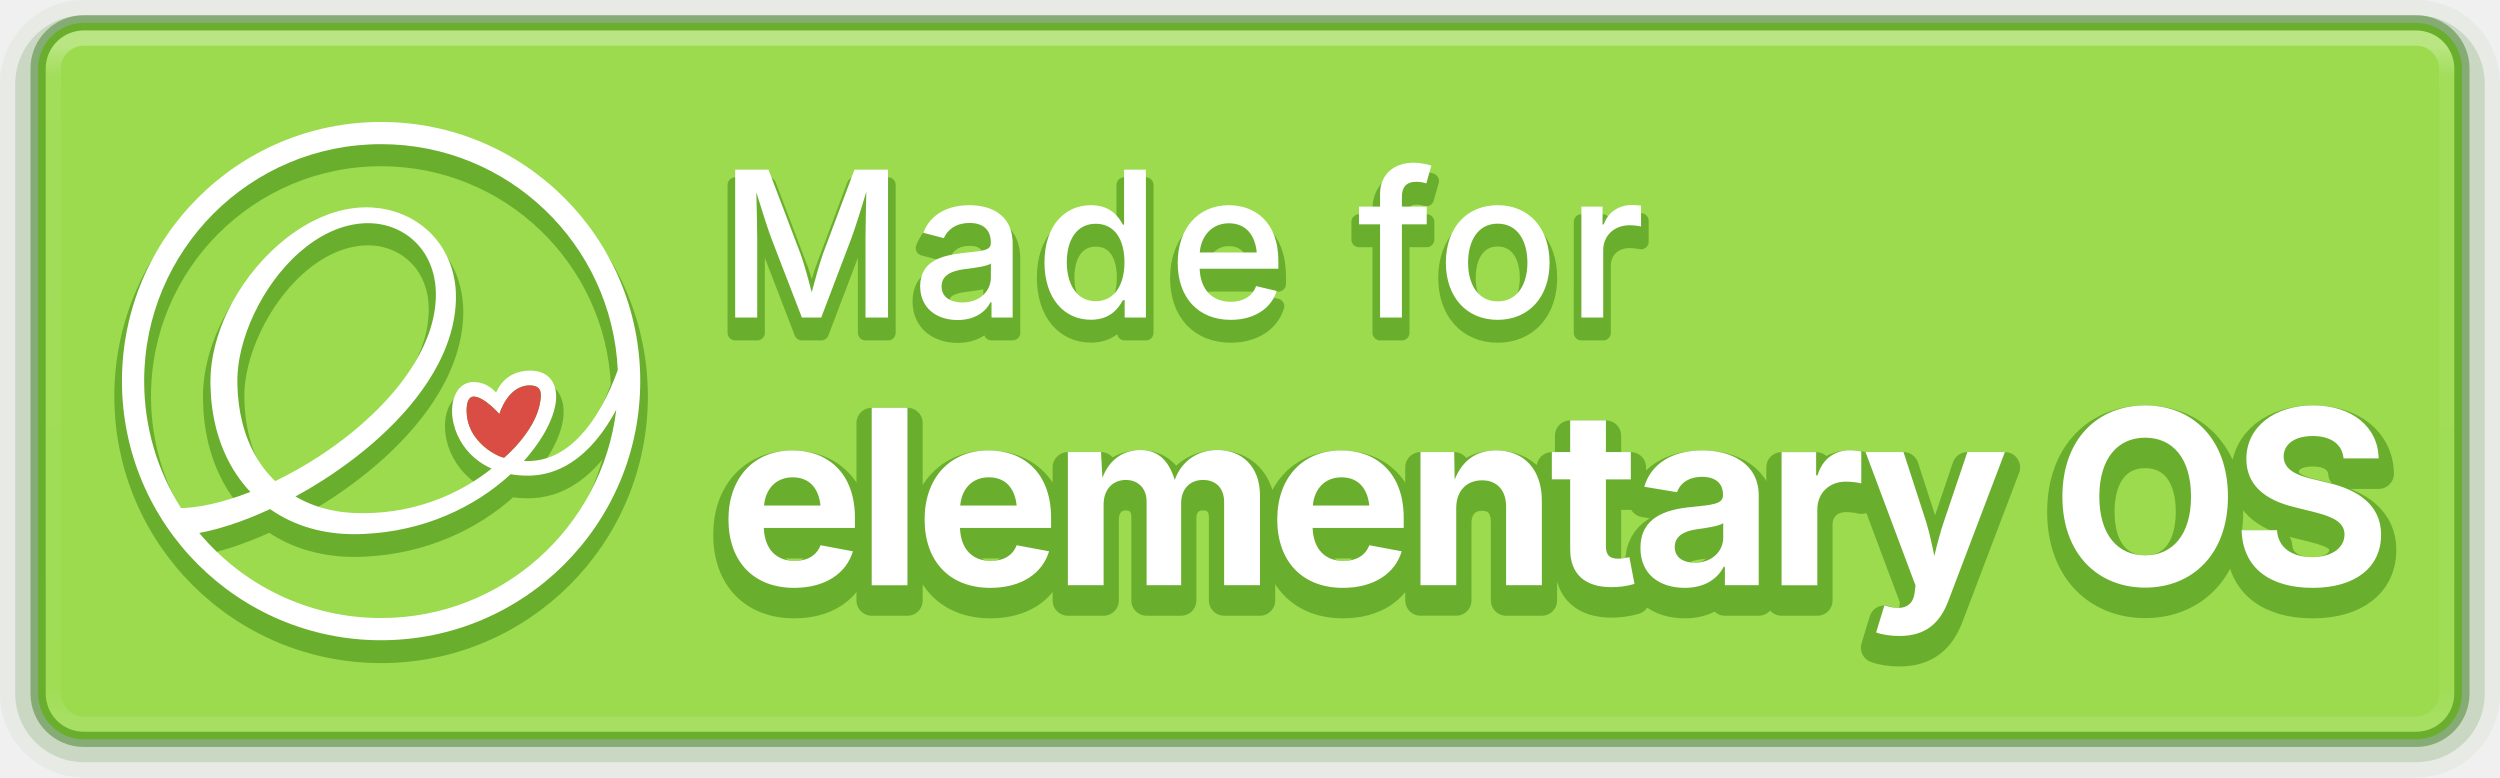
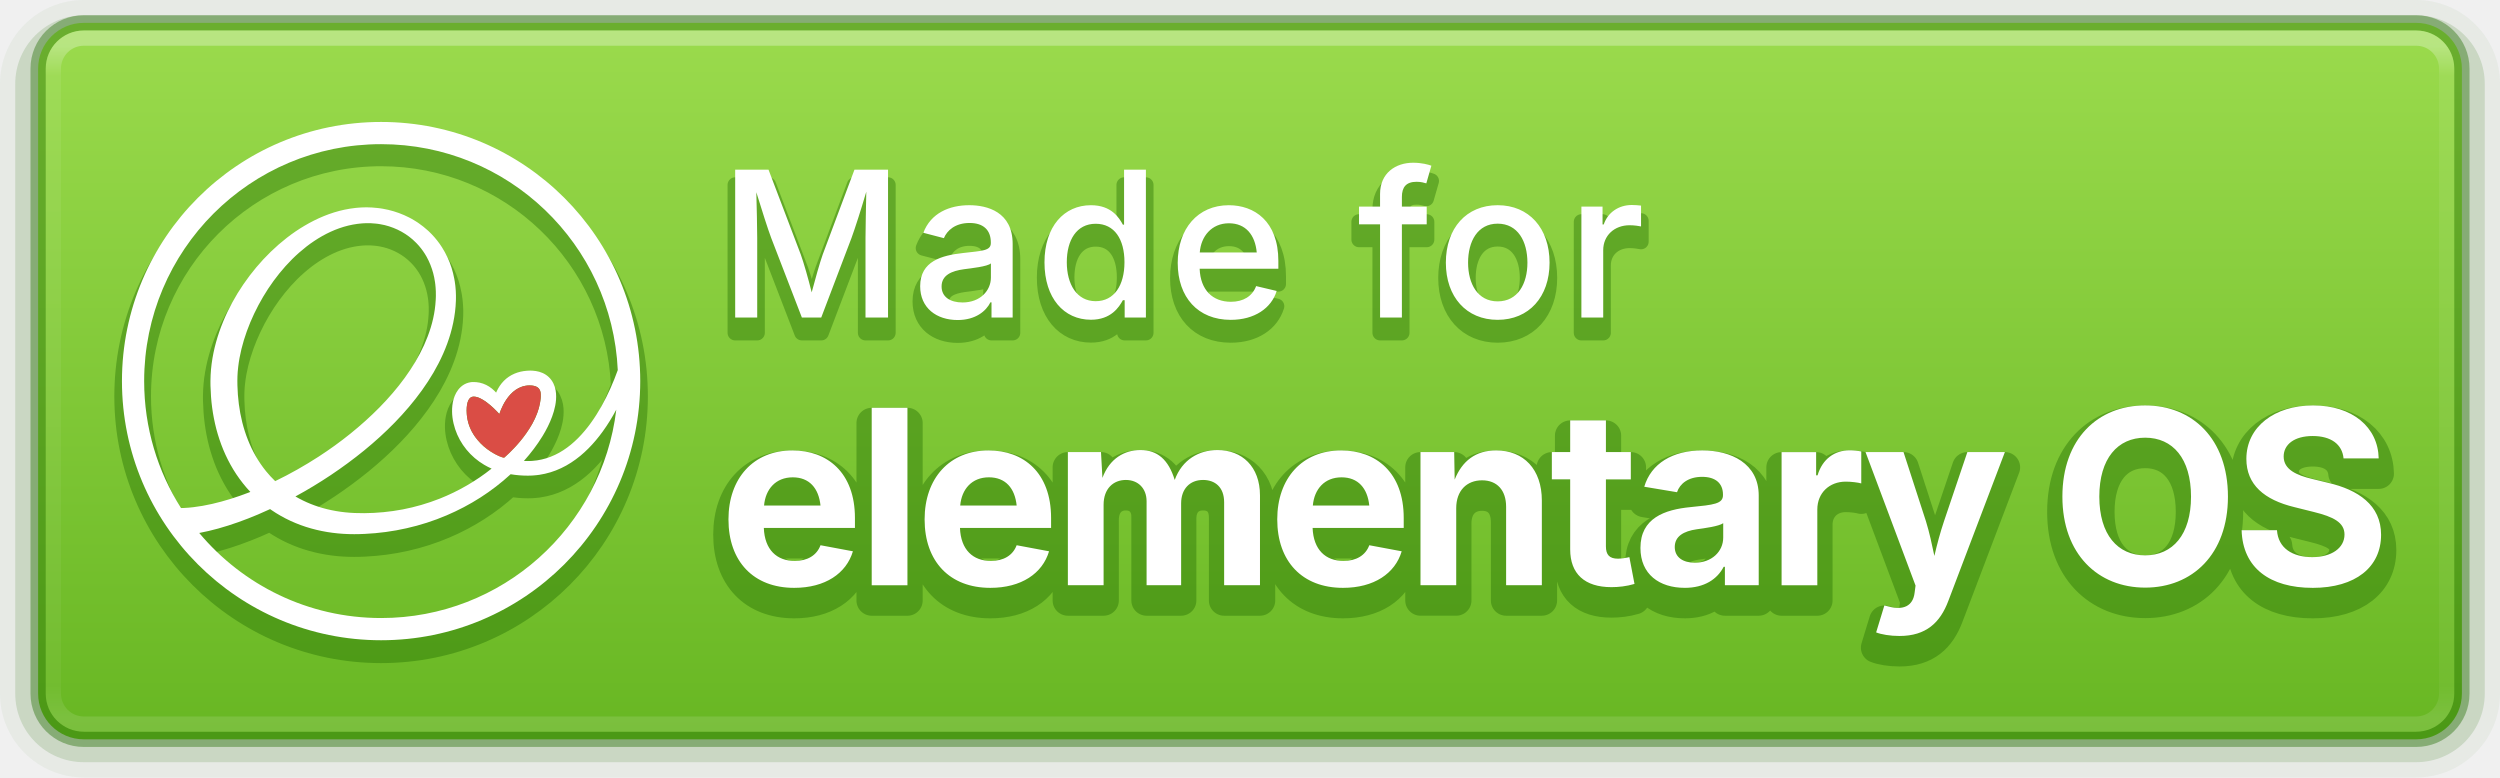
<svg xmlns="http://www.w3.org/2000/svg" xmlns:xlink="http://www.w3.org/1999/xlink" width="164" height="51" viewBox="0 0 164 51" id="svg2" version="1.1" xml:space="preserve">
  <defs id="defs4">
+     <linearGradient id="linearGradient1">
+       <stop style="stop-color:#9bdb4d;stop-opacity:1;" offset="0" id="stop1" />
+       <stop style="stop-color:#68b723;stop-opacity:1;" offset="1" id="stop2" />
+     </linearGradient>
    <linearGradient id="linearGradient4755">
      <stop id="stop4757" offset="0" style="stop-color:#a56de2;stop-opacity:1" />
      <stop id="stop4759" offset="1" style="stop-color:#7239b3;stop-opacity:1" />
    </linearGradient>
    <style id="current-color-scheme" type="text/css">
      .ColorScheme-Text {
        color:#4d4d4d;
      }
      .ColorScheme-Background {
        color:#eff0f1;
      }
      .ColorScheme-Highlight {
        color:#3daee9;
      }
      .ColorScheme-ViewText {
        color:#31363b;
      }
      .ColorScheme-ViewBackground {
        color:#fcfcfc;
      }
      .ColorScheme-ViewHover {
        color:#93cee9;
      }
      .ColorScheme-ViewFocus{
        color:#3daee9;
      }
      .ColorScheme-ButtonText {
        color:#31363b;
      }
      .ColorScheme-ButtonBackground {
        color:#eff0f1;
      }
      .ColorScheme-ButtonHover {
        color:#93cee9;
      }
      .ColorScheme-ButtonFocus{
        color:#3daee9;
      }
      </style>
    <linearGradient id="linearGradient4136-3" y2="27.419" xlink:href="#linearGradient5340" gradientUnits="userSpaceOnUse" x2="112.216" gradientTransform="matrix(2.413384,0,0,2.407125,80.17889,952.3609)" y1="9.14" x1="112.216" />
    <linearGradient id="linearGradient5340">
      <stop offset="0" stop-color="#fff" id="stop5342" />
      <stop offset="0.045" stop-opacity=".235" stop-color="#fff" id="stop5344" />
      <stop offset="0.955" stop-opacity=".157" stop-color="#fff" id="stop5346" />
      <stop offset="1" stop-opacity=".392" stop-color="#fff" id="stop5348" />
    </linearGradient>
    <linearGradient gradientTransform="matrix(0.99375,0,0,0.9791667,195.0196,18.79924)" gradientUnits="userSpaceOnUse" y2="1024.915" x2="99.016" y1="955.469" x1="99.016" id="linearGradient4761-6" xlink:href="#linearGradient4755" />
    <style id="current-color-scheme-9" type="text/css">
      .ColorScheme-Text {
        color:#4d4d4d;
      }
      .ColorScheme-Background {
        color:#eff0f1;
      }
      .ColorScheme-Highlight {
        color:#3daee9;
      }
      .ColorScheme-ViewText {
        color:#31363b;
      }
      .ColorScheme-ViewBackground {
        color:#fcfcfc;
      }
      .ColorScheme-ViewHover {
        color:#93cee9;
      }
      .ColorScheme-ViewFocus{
        color:#3daee9;
      }
      .ColorScheme-ButtonText {
        color:#31363b;
      }
      .ColorScheme-ButtonBackground {
        color:#eff0f1;
      }
      .ColorScheme-ButtonHover {
        color:#93cee9;
      }
      .ColorScheme-ButtonFocus{
        color:#3daee9;
      }
      </style>
+     <linearGradient xlink:href="#linearGradient1" id="linearGradient2" x1="205" y1="972.862" x2="205" y2="1019.362" gradientUnits="userSpaceOnUse" />
  </defs>
  <g id="layer1" transform="translate(-195,-971.3622)">
    <rect style="color:#fbc02d;font-style:normal;font-variant:normal;font-weight:normal;font-stretch:normal;font-size:medium;line-height:125%;font-family:Ubuntu;-inkscape-font-specification:Ubuntu;letter-spacing:0px;word-spacing:-4.84px;clip-rule:nonzero;display:inline;overflow:visible;visibility:visible;opacity:0.05;isolation:auto;mix-blend-mode:normal;color-interpolation:sRGB;color-interpolation-filters:linearRGB;solid-color:#000000;solid-opacity:1;fill:#206b00;fill-opacity:1;fill-rule:nonzero;stroke:none;stroke-width:1;stroke-linecap:butt;stroke-linejoin:miter;stroke-miterlimit:4;stroke-dasharray:none;stroke-dashoffset:0;stroke-opacity:1;marker:none;color-rendering:auto;image-rendering:auto;shape-rendering:auto;text-rendering:auto;enable-background:accumulate" id="rect3347-7-6-1-5-8-2-3-3-9" width="164" height="51" x="195" y="971.362" rx="5.5" ry="5.5" />
    <rect style="color:#fbc02d;font-style:normal;font-variant:normal;font-weight:normal;font-stretch:normal;font-size:medium;line-height:125%;font-family:Ubuntu;-inkscape-font-specification:Ubuntu;letter-spacing:0px;word-spacing:-4.84px;clip-rule:nonzero;display:inline;overflow:visible;visibility:visible;opacity:0.15;isolation:auto;mix-blend-mode:normal;color-interpolation:sRGB;color-interpolation-filters:linearRGB;solid-color:#000000;solid-opacity:1;fill:#206b00;fill-opacity:1;fill-rule:nonzero;stroke:none;stroke-width:1;stroke-linecap:butt;stroke-linejoin:miter;stroke-miterlimit:4;stroke-dasharray:none;stroke-dashoffset:0;stroke-opacity:1;marker:none;color-rendering:auto;image-rendering:auto;shape-rendering:auto;text-rendering:auto;enable-background:accumulate" id="rect3347-7-6-1-5-8-2-3-3" width="162" height="49" x="196" y="972.362" rx="4.5" ry="4.5" />
-     <rect style="color:#fbc02d;font-style:normal;font-variant:normal;font-weight:normal;font-stretch:normal;font-size:medium;line-height:125%;font-family:Ubuntu;-inkscape-font-specification:Ubuntu;letter-spacing:0px;word-spacing:-4.84px;clip-rule:nonzero;display:inline;overflow:visible;visibility:visible;opacity:1;isolation:auto;mix-blend-mode:normal;color-interpolation:sRGB;color-interpolation-filters:linearRGB;solid-color:#000000;solid-opacity:1;fill:#9bdb4d;fill-opacity:1;fill-rule:nonzero;stroke:none;stroke-width:1;stroke-linecap:butt;stroke-linejoin:miter;stroke-miterlimit:4;stroke-dasharray:none;stroke-dashoffset:0;stroke-opacity:1;marker:none;color-rendering:auto;image-rendering:auto;shape-rendering:auto;text-rendering:auto;enable-background:accumulate" id="rect3347-7-6-1-5-8-2-3" width="159" height="47" x="197.5" y="972.862" rx="3" ry="3" />
+     <rect style="color:#fbc02d;font-style:normal;font-variant:normal;font-weight:normal;font-stretch:normal;font-size:medium;line-height:125%;font-family:Ubuntu;-inkscape-font-specification:Ubuntu;letter-spacing:0px;word-spacing:-4.84px;clip-rule:nonzero;display:inline;overflow:visible;visibility:visible;opacity:1;isolation:auto;mix-blend-mode:normal;color-interpolation:sRGB;color-interpolation-filters:linearRGB;solid-color:#000000;solid-opacity:1;fill:url(#linearGradient2);fill-opacity:1;fill-rule:nonzero;stroke:none;stroke-width:1;stroke-linecap:butt;stroke-linejoin:miter;stroke-miterlimit:4;stroke-dasharray:none;stroke-dashoffset:0;stroke-opacity:1;marker:none;color-rendering:auto;image-rendering:auto;shape-rendering:auto;text-rendering:auto;enable-background:accumulate" id="rect3347-7-6-1-5-8-2-3" width="159" height="47" x="197.5" y="972.862" rx="3" ry="3" />
    <rect style="color:#000000;font-style:normal;font-variant:normal;font-weight:normal;font-stretch:normal;font-size:medium;line-height:125%;font-family:Ubuntu;-inkscape-font-specification:Ubuntu;letter-spacing:0px;word-spacing:-4.84px;clip-rule:nonzero;display:inline;overflow:visible;visibility:visible;opacity:0.4;isolation:auto;mix-blend-mode:normal;color-interpolation:sRGB;color-interpolation-filters:linearRGB;solid-color:#000000;solid-opacity:1;fill:none;fill-opacity:1;fill-rule:nonzero;stroke:#206b00;stroke-width:1;stroke-linecap:round;stroke-linejoin:round;stroke-miterlimit:4;stroke-dasharray:none;stroke-dashoffset:20;stroke-opacity:1;marker:none;color-rendering:auto;image-rendering:auto;shape-rendering:auto;text-rendering:auto;enable-background:accumulate" id="rect3347-7-6-1-5-8-2-7" width="159" height="47" x="197.5" y="972.862" rx="3" ry="3" />
    <rect style="color:#000000;font-style:normal;font-variant:normal;font-weight:normal;font-stretch:normal;font-size:medium;line-height:125%;font-family:Ubuntu;-inkscape-font-specification:Ubuntu;letter-spacing:0px;word-spacing:-4.84px;clip-rule:nonzero;display:inline;overflow:visible;visibility:visible;opacity:0.3;isolation:auto;mix-blend-mode:normal;color-interpolation:sRGB;color-interpolation-filters:linearRGB;solid-color:#000000;solid-opacity:1;fill:none;fill-opacity:1;fill-rule:nonzero;stroke:url(#linearGradient4136-3);stroke-width:1;stroke-linecap:round;stroke-linejoin:round;stroke-miterlimit:4;stroke-dasharray:none;stroke-dashoffset:0;stroke-opacity:1;marker:none;color-rendering:auto;image-rendering:auto;shape-rendering:auto;text-rendering:auto;enable-background:accumulate" id="rect3347-7-6-1-5-8-2-7-1" width="157" height="45" x="198.5" y="973.862" rx="2" ry="2" />
  </g>
  <g id="g14" style="opacity:0.4;fill:#206b00;stroke:#206b00">
    <path style="fill:#206b00;stroke:#206b00;stroke-width:0.946;stroke-dasharray:none;stroke-opacity:1" d="M 25,8.973 C 15.596,8.973 7.973,16.596 7.973,26 7.973,35.404 15.596,43.027 25,43.027 34.404,43.027 42.027,35.404 42.027,26 42.027,16.596 34.404,8.973 25,8.973 Z M 12.662,34.285 c -0.203,0.025 -0.405,0.041 -0.604,0.05 -0.068,0.003 -0.136,0.005 -0.203,0.006 C 10.321,31.931 9.432,29.069 9.432,26 9.432,17.402 16.402,10.432 25,10.432 c 8.355,0 15.172,6.582 15.55,14.844 -0.144,0.401 -0.303,0.798 -0.476,1.187 -0.362,0.808 -0.787,1.588 -1.298,2.293 -0.255,0.353 -0.533,0.685 -0.834,0.988 -0.151,0.151 -0.308,0.295 -0.47,0.429 -0.163,0.134 -0.333,0.258 -0.507,0.371 -0.175,0.114 -0.356,0.215 -0.542,0.303 -0.186,0.087 -0.377,0.165 -0.573,0.223 -0.195,0.059 -0.395,0.104 -0.596,0.135 -0.101,0.012 -0.205,0.027 -0.298,0.032 l -0.072,0.006 c -0.022,0.003 -0.055,0.002 -0.082,0.003 l -0.159,0.004 c -0.088,-5.7e-5 -0.175,-0.002 -0.262,-0.006 0.454,-0.506 0.869,-1.049 1.23,-1.638 0.244,-0.401 0.46,-0.824 0.628,-1.281 0.083,-0.228 0.154,-0.466 0.202,-0.716 0.048,-0.25 0.075,-0.514 0.053,-0.797 -0.011,-0.141 -0.036,-0.287 -0.083,-0.436 -0.046,-0.148 -0.116,-0.298 -0.215,-0.436 -0.097,-0.138 -0.225,-0.261 -0.365,-0.355 -0.141,-0.093 -0.292,-0.16 -0.441,-0.201 -0.149,-0.042 -0.294,-0.063 -0.435,-0.071 -0.035,-0.003 -0.07,-0.003 -0.104,-0.004 l -0.026,-3.97e-4 h -0.032 l -0.041,8.51e-4 -0.041,8.52e-4 -0.051,0.002 c -0.035,0.002 -0.072,0.003 -0.104,0.007 -0.263,0.021 -0.534,0.079 -0.795,0.19 -0.26,0.11 -0.505,0.275 -0.703,0.479 -0.2,0.203 -0.352,0.44 -0.464,0.682 -0.013,0.028 -0.025,0.057 -0.038,0.085 -0.035,-0.039 -0.071,-0.078 -0.109,-0.116 -0.203,-0.201 -0.46,-0.377 -0.753,-0.478 -0.145,-0.051 -0.298,-0.083 -0.449,-0.097 -0.076,-0.006 -0.15,-0.01 -0.226,-0.007 l -0.037,0.002 -0.041,0.003 c -0.023,0.003 -0.046,0.005 -0.069,0.009 -0.046,0.007 -0.093,0.017 -0.138,0.03 -0.184,0.05 -0.355,0.148 -0.489,0.268 -0.135,0.12 -0.235,0.257 -0.312,0.395 -0.152,0.278 -0.22,0.559 -0.252,0.831 -0.06,0.545 0.022,1.068 0.183,1.558 0.164,0.49 0.417,0.946 0.742,1.345 0.325,0.399 0.723,0.737 1.163,0.996 0.158,0.094 0.322,0.177 0.488,0.251 -1.03,0.821 -2.185,1.489 -3.408,1.974 -0.789,0.31 -1.606,0.55 -2.437,0.709 -0.832,0.157 -1.678,0.239 -2.523,0.246 -0.428,0.002 -0.838,-0.012 -1.249,-0.056 -0.205,-0.021 -0.409,-0.049 -0.61,-0.085 -0.202,-0.034 -0.402,-0.077 -0.599,-0.125 -0.73,-0.18 -1.427,-0.459 -2.062,-0.832 0.797,-0.431 1.571,-0.902 2.325,-1.404 1.508,-1.011 2.935,-2.151 4.212,-3.464 0.638,-0.656 1.237,-1.356 1.777,-2.107 0.27,-0.375 0.524,-0.764 0.76,-1.166 0.235,-0.403 0.449,-0.82 0.639,-1.25 0.38,-0.86 0.656,-1.781 0.773,-2.735 0.029,-0.238 0.049,-0.478 0.057,-0.719 0.001,-0.06 0.004,-0.12 0.004,-0.181 l -2.27e-4,-0.195 -0.006,-0.166 -0.003,-0.083 -0.002,-0.042 -0.004,-0.048 -0.016,-0.192 -0.009,-0.095 -0.012,-0.091 -0.025,-0.183 c -0.008,-0.061 -0.022,-0.121 -0.032,-0.182 -0.042,-0.242 -0.107,-0.481 -0.178,-0.718 -0.149,-0.471 -0.362,-0.923 -0.626,-1.342 l -0.103,-0.154 -0.052,-0.077 -0.056,-0.074 -0.111,-0.148 -0.118,-0.143 -0.059,-0.071 -0.063,-0.068 -0.125,-0.136 -0.132,-0.13 -0.066,-0.065 -0.069,-0.062 C 27.869,15.918 27.671,15.771 27.471,15.628 27.369,15.561 27.269,15.49 27.162,15.43 c -0.053,-0.031 -0.105,-0.063 -0.159,-0.093 l -0.162,-0.086 c -0.435,-0.224 -0.896,-0.39 -1.368,-0.503 -0.119,-0.024 -0.237,-0.054 -0.357,-0.072 l -0.179,-0.03 -0.18,-0.022 c -0.12,-0.017 -0.241,-0.021 -0.361,-0.032 -0.06,-0.003 -0.121,-0.004 -0.181,-0.006 l -0.091,-0.003 -0.023,-6.24e-4 -0.032,-5.7e-5 -0.041,3.4e-4 -0.166,0.001 -0.186,0.008 c -0.064,0.002 -0.124,0.007 -0.183,0.012 -0.06,0.006 -0.12,0.009 -0.179,0.017 -0.239,0.025 -0.475,0.067 -0.709,0.113 -0.937,0.198 -1.82,0.575 -2.629,1.052 -0.812,0.476 -1.548,1.063 -2.221,1.71 -0.67,0.65 -1.272,1.368 -1.8,2.139 -0.528,0.771 -0.982,1.597 -1.34,2.472 -0.36,0.873 -0.624,1.797 -0.751,2.76 -0.032,0.24 -0.053,0.484 -0.065,0.728 -0.007,0.122 -0.009,0.245 -0.011,0.369 l -5.11e-4,0.054 1.7e-4,0.041 3.98e-4,0.083 7.38e-4,0.083 3.97e-4,0.042 0.001,0.046 c 0.006,0.247 0.017,0.479 0.035,0.716 0.018,0.236 0.041,0.473 0.073,0.709 0.062,0.472 0.155,0.942 0.274,1.407 0.123,0.464 0.275,0.923 0.46,1.37 0.186,0.447 0.406,0.881 0.658,1.298 0.254,0.416 0.542,0.812 0.861,1.183 0.084,0.097 0.169,0.191 0.257,0.285 -0.031,0.012 -0.062,0.025 -0.093,0.037 -0.798,0.308 -1.611,0.567 -2.429,0.753 -0.409,0.092 -0.818,0.166 -1.224,0.214 z m 20.423,-3.253 c -0.102,0 -0.48,-0.136 -0.911,-0.422 -0.307,-0.194 -0.582,-0.434 -0.812,-0.713 -0.416,-0.487 -0.743,-1.137 -0.743,-1.968 0,-0.549 0.146,-0.912 0.464,-0.912 0.07,0 0.142,0.012 0.217,0.034 0.026,0.006 0.052,0.014 0.078,0.023 0.039,0.013 0.077,0.03 0.115,0.049 0.616,0.284 1.279,1.043 1.279,1.043 0,0 0.537,-1.882 1.991,-1.882 0.201,0 0.349,0.034 0.458,0.092 0.008,0.004 0.015,0.008 0.022,0.012 0.006,0.004 0.012,0.008 0.018,0.011 0.009,0.005 0.017,0.011 0.025,0.017 0.155,0.113 0.205,0.287 0.205,0.473 0.011,0.159 -0.007,0.339 -0.045,0.523 -7.38e-4,0.004 -0.002,0.007 -0.003,0.011 -0.337,1.936 -2.359,3.61 -2.359,3.61 z M 18.038,32.569 C 17.825,32.365 17.625,32.147 17.438,31.918 17.314,31.763 17.196,31.604 17.084,31.441 c -0.112,-0.164 -0.216,-0.333 -0.316,-0.505 -0.199,-0.344 -0.372,-0.706 -0.52,-1.078 -0.296,-0.745 -0.491,-1.538 -0.595,-2.349 -0.027,-0.202 -0.047,-0.406 -0.063,-0.611 -0.016,-0.204 -0.025,-0.414 -0.03,-0.609 l -0.004,-0.315 c 7.94e-4,-0.098 0.001,-0.196 0.006,-0.295 0.007,-0.197 0.023,-0.395 0.047,-0.594 0.089,-0.795 0.293,-1.592 0.572,-2.368 0.141,-0.388 0.299,-0.772 0.479,-1.147 0.176,-0.377 0.375,-0.744 0.587,-1.105 0.425,-0.72 0.922,-1.401 1.48,-2.025 0.281,-0.311 0.576,-0.608 0.891,-0.883 0.313,-0.276 0.641,-0.534 0.987,-0.763 0.69,-0.46 1.445,-0.819 2.236,-1.012 0.198,-0.047 0.397,-0.086 0.598,-0.112 0.05,-0.008 0.1,-0.011 0.151,-0.017 0.051,-0.006 0.101,-0.011 0.148,-0.014 l 0.145,-0.01 0.166,-0.005 0.041,-0.001 c 0.007,-1.13e-4 0.008,-1.7e-4 0.008,-2.27e-4 2.84e-4,0 6.81e-4,5.7e-5 0.002,1.14e-4 l 0.019,3.4e-4 0.075,0.001 c 0.05,0.001 0.101,9.08e-4 0.151,0.003 0.1,0.008 0.201,0.009 0.3,0.023 l 0.149,0.017 0.148,0.024 c 0.099,0.014 0.196,0.039 0.294,0.059 0.775,0.189 1.497,0.584 2.048,1.145 l 0.052,0.052 0.05,0.054 0.099,0.108 0.093,0.113 0.047,0.057 0.044,0.059 0.087,0.118 0.081,0.122 0.041,0.061 0.037,0.063 0.075,0.126 c 0.189,0.341 0.334,0.706 0.435,1.083 0.047,0.19 0.091,0.381 0.116,0.576 0.006,0.049 0.015,0.097 0.02,0.146 l 0.014,0.147 0.007,0.073 0.004,0.07 0.008,0.139 0.002,0.035 5.67e-4,0.041 6.25e-4,0.083 0.002,0.166 -0.004,0.137 -0.007,0.151 c -0.012,0.201 -0.03,0.403 -0.058,0.603 -0.11,0.803 -0.361,1.591 -0.702,2.346 -0.344,0.755 -0.78,1.476 -1.276,2.159 -0.497,0.684 -1.055,1.329 -1.654,1.939 -0.6,0.609 -1.24,1.183 -1.909,1.723 -0.669,0.54 -1.37,1.044 -2.092,1.514 -0.918,0.594 -1.873,1.136 -2.856,1.611 z M 25,41.568 c -4.8,0 -9.093,-2.173 -11.949,-5.589 0.423,-0.08 0.837,-0.178 1.243,-0.29 0.898,-0.25 1.763,-0.564 2.606,-0.92 0.272,-0.115 0.541,-0.235 0.808,-0.358 0.025,0.018 0.05,0.035 0.075,0.053 0.201,0.138 0.408,0.268 0.62,0.388 0.847,0.483 1.769,0.812 2.706,1.001 0.234,0.047 0.47,0.087 0.706,0.117 0.236,0.031 0.472,0.054 0.708,0.068 0.236,0.016 0.472,0.021 0.707,0.022 l 0.176,-0.002 0.092,-0.001 0.083,-0.002 c 0.108,-0.003 0.228,-0.008 0.345,-0.013 0.924,-0.044 1.843,-0.165 2.744,-0.37 0.901,-0.203 1.784,-0.485 2.632,-0.847 1.543,-0.656 2.977,-1.566 4.21,-2.703 0.376,0.065 0.754,0.094 1.128,0.094 l 0.183,-0.004 c 0.03,-0.001 0.054,-2.84e-4 0.089,-0.003 l 0.099,-0.007 c 0.134,-0.007 0.257,-0.025 0.382,-0.04 0.25,-0.038 0.497,-0.094 0.738,-0.167 0.242,-0.072 0.476,-0.167 0.703,-0.273 0.227,-0.107 0.445,-0.229 0.653,-0.364 0.208,-0.135 0.408,-0.281 0.597,-0.437 0.189,-0.157 0.369,-0.322 0.541,-0.494 0.342,-0.345 0.652,-0.715 0.931,-1.103 0.335,-0.463 0.631,-0.947 0.897,-1.444 C 39.527,35.59 32.962,41.568 25,41.568 Z" id="path9" />
    <path style="font-weight:bold;font-size:16px;font-family:Inter;-inkscape-font-specification:'Inter Bold';letter-spacing:-0.5px;stroke-width:2;stroke-linejoin:round" d="m 52.099,39.563 c 2.031,0 3.422,-0.945 3.852,-2.398 l -2.125,-0.398 c -0.25,0.672 -0.867,1.031 -1.688,1.031 -1.18,0 -1.977,-0.734 -2.031,-2.164 h 5.977 v -0.656 c 0,-2.984 -1.82,-4.43 -4.102,-4.43 -2.555,0 -4.195,1.828 -4.195,4.523 0,2.758 1.641,4.492 4.312,4.492 z m -1.977,-5.398 c 0.094,-1.078 0.766,-1.852 1.883,-1.852 1.086,0 1.703,0.711 1.82,1.852 z m 9.406,-6.414 h -2.344 v 11.641 h 2.344 z m 5.438,11.812 c 2.031,0 3.422,-0.945 3.852,-2.398 l -2.125,-0.398 c -0.25,0.672 -0.867,1.031 -1.688,1.031 -1.18,0 -1.977,-0.734 -2.031,-2.164 h 5.977 v -0.656 c 0,-2.984 -1.82,-4.43 -4.102,-4.43 -2.555,0 -4.195,1.828 -4.195,4.523 0,2.758 1.641,4.492 4.312,4.492 z M 62.99,34.164 c 0.094,-1.078 0.766,-1.852 1.883,-1.852 1.086,0 1.703,0.711 1.82,1.852 z m 7.062,5.227 h 2.344 v -5.281 c 0,-1.047 0.633,-1.625 1.461,-1.625 0.797,0 1.359,0.547 1.359,1.398 v 5.508 h 2.266 v -5.375 c 0,-0.914 0.547,-1.531 1.438,-1.531 0.789,0 1.383,0.477 1.383,1.461 v 5.445 h 2.352 v -5.891 c 0,-1.898 -1.188,-2.977 -2.789,-2.977 -1.203,0 -2.312,0.617 -2.805,1.961 -0.406,-1.328 -1.133,-1.961 -2.25,-1.961 -1.047,0 -2.023,0.555 -2.492,1.828 l -0.094,-1.695 H 70.052 Z m 18.047,0.172 c 2.031,0 3.422,-0.945 3.852,-2.398 l -2.125,-0.398 c -0.25,0.672 -0.867,1.031 -1.688,1.031 -1.18,0 -1.977,-0.734 -2.031,-2.164 h 5.977 v -0.656 c 0,-2.984 -1.82,-4.43 -4.102,-4.43 -2.555,0 -4.195,1.828 -4.195,4.523 0,2.758 1.641,4.492 4.312,4.492 z m -1.977,-5.398 c 0.094,-1.078 0.766,-1.852 1.883,-1.852 1.086,0 1.703,0.711 1.82,1.852 z m 9.406,0.172 c 0,-1.156 0.695,-1.828 1.695,-1.828 0.984,0 1.578,0.648 1.578,1.734 v 5.148 h 2.344 v -5.555 c 0,-2.047 -1.188,-3.289 -3,-3.289 -1.344,0 -2.227,0.695 -2.719,1.914 l -0.031,-1.805 h -2.211 v 8.734 h 2.344 z m 11.453,-3.68 h -1.633 v -2.078 h -2.344 v 2.078 h -1.203 v 1.789 h 1.203 v 4.594 c 0,1.602 0.953,2.477 2.703,2.477 0.469,0 0.992,-0.055 1.516,-0.211 l -0.336,-1.758 c -0.172,0.047 -0.562,0.102 -0.742,0.102 -0.57,0 -0.797,-0.258 -0.797,-0.812 v -4.391 h 1.633 z m 3.539,8.906 c 1.289,0 2.133,-0.57 2.555,-1.383 h 0.078 v 1.211 h 2.219 v -5.883 c 0,-2.117 -1.828,-2.961 -3.703,-2.961 -1.953,0 -3.359,0.867 -3.805,2.383 l 2.148,0.359 c 0.188,-0.562 0.742,-1.008 1.648,-1.008 0.875,0 1.367,0.422 1.367,1.164 v 0.039 c 0,0.57 -0.617,0.633 -2.117,0.781 -1.719,0.164 -3.297,0.727 -3.297,2.68 0,1.727 1.242,2.617 2.906,2.617 z m 0.664,-1.648 c -0.773,0 -1.32,-0.352 -1.32,-1.031 0,-0.703 0.578,-1.039 1.445,-1.164 0.516,-0.07 1.445,-0.195 1.734,-0.398 v 0.945 c 0,0.922 -0.766,1.648 -1.859,1.648 z m 5.688,1.477 h 2.344 v -4.969 c 0,-1.086 0.789,-1.828 1.867,-1.828 0.344,0 0.805,0.055 1.016,0.117 v -2.094 c -0.211,-0.047 -0.516,-0.078 -0.758,-0.078 -0.984,0 -1.789,0.562 -2.109,1.641 h -0.094 v -1.523 h -2.266 z m 6.203,3.094 c 0.336,0.133 0.914,0.234 1.531,0.234 1.75,0 2.672,-0.883 3.203,-2.297 l 3.711,-9.766 h -2.461 l -1.531,4.531 c -0.25,0.75 -0.453,1.5 -0.633,2.281 -0.164,-0.773 -0.32,-1.523 -0.555,-2.281 l -1.469,-4.531 h -2.492 l 3.281,8.758 -0.062,0.469 c -0.102,0.875 -0.75,1.164 -1.695,0.906 l -0.289,-0.07 z m 17.648,-2.938 c 3.086,0 5.43,-2.18 5.43,-5.969 0,-3.805 -2.344,-5.984 -5.43,-5.984 -3.086,0 -5.43,2.18 -5.43,5.984 0,3.781 2.344,5.969 5.43,5.969 z m 0,-2.117 c -1.805,0 -3.008,-1.359 -3.008,-3.852 0,-2.5 1.203,-3.867 3.008,-3.867 1.805,0 3.008,1.359 3.008,3.867 0,2.492 -1.203,3.852 -3.008,3.852 z m 10.984,2.133 c 2.828,0 4.492,-1.367 4.492,-3.484 0,-1.953 -1.516,-2.953 -3.477,-3.406 l -1.055,-0.258 c -0.984,-0.234 -1.859,-0.602 -1.859,-1.469 0,-0.781 0.688,-1.344 1.906,-1.344 1.195,0 1.938,0.539 2.023,1.469 h 2.305 c -0.039,-2.047 -1.727,-3.477 -4.305,-3.477 -2.531,0 -4.375,1.406 -4.375,3.508 0,1.695 1.18,2.688 3.148,3.164 l 1.281,0.32 c 1.266,0.312 2.008,0.68 2.008,1.477 0,0.883 -0.844,1.484 -2.117,1.484 -1.289,0 -2.234,-0.586 -2.312,-1.766 h -2.32 c 0.07,2.477 1.859,3.781 4.656,3.781 z" id="text14" aria-label="elementary OS" />
    <path d="m 48.228,21.831 h 1.445 v -5.221 c 0,-0.742 -0.033,-1.986 -0.059,-3.001 0.371,1.198 0.755,2.415 0.977,3.001 l 2.012,5.221 h 1.27 l 1.986,-5.221 c 0.221,-0.605 0.625,-1.855 0.97,-3.034 -0.02,1.081 -0.052,2.318 -0.052,3.034 v 5.221 h 1.478 V 12.13 H 56.053 L 53.97,17.697 c -0.189,0.534 -0.495,1.615 -0.723,2.48 -0.221,-0.885 -0.527,-1.96 -0.716,-2.48 l -2.116,-5.566 h -2.187 z m 14.595,0.163 c 1.178,0 1.868,-0.592 2.148,-1.159 h 0.072 v 0.996 h 1.387 v -4.831 c 0,-2.103 -1.673,-2.539 -2.845,-2.539 -1.296,0 -2.52,0.508 -3.014,1.81 l 1.348,0.352 c 0.202,-0.495 0.736,-0.996 1.686,-0.996 0.911,0 1.393,0.469 1.393,1.276 v 0.039 c 0,0.514 -0.553,0.508 -1.836,0.658 -1.374,0.156 -2.799,0.521 -2.799,2.174 0,1.432 1.074,2.22 2.461,2.22 z m 0.319,-1.152 c -0.801,0 -1.374,-0.358 -1.374,-1.048 0,-0.749 0.664,-1.022 1.471,-1.133 0.443,-0.059 1.549,-0.176 1.764,-0.384 v 0.931 c 0,0.853 -0.697,1.634 -1.862,1.634 z m 8.423,1.133 c 1.315,0 1.842,-0.82 2.096,-1.283 h 0.117 v 1.139 h 1.393 v -9.7 h -1.432 v 3.607 h -0.078 c -0.247,-0.449 -0.742,-1.276 -2.096,-1.276 -1.751,0 -3.047,1.38 -3.047,3.75 0,2.35 1.276,3.763 3.047,3.763 z m 0.312,-1.217 c -1.243,0 -1.895,-1.113 -1.895,-2.559 0,-1.432 0.632,-2.52 1.895,-2.52 1.23,0 1.888,1.009 1.888,2.52 0,1.517 -0.671,2.559 -1.888,2.559 z m 8.859,1.224 c 1.556,0 2.669,-0.762 3.014,-1.895 l -1.348,-0.319 c -0.254,0.677 -0.853,1.029 -1.654,1.029 -1.191,0 -1.999,-0.762 -2.051,-2.168 h 5.163 v -0.508 c 0,-2.624 -1.589,-3.659 -3.249,-3.659 -2.038,0 -3.353,1.543 -3.353,3.783 0,2.259 1.328,3.737 3.477,3.737 z m -2.031,-4.421 c 0.078,-1.048 0.768,-1.914 1.914,-1.914 1.1,0 1.719,0.768 1.823,1.914 z m 14.887,-3.008 h -1.628 v -0.638 c 0,-0.638 0.28,-0.99 0.964,-0.99 0.299,0 0.501,0.065 0.638,0.104 l 0.332,-1.159 c -0.195,-0.072 -0.625,-0.195 -1.198,-0.195 -1.152,0 -2.168,0.684 -2.168,2.044 v 0.833 H 89.152 v 1.165 h 1.38 v 6.113 h 1.432 v -6.113 h 1.628 z m 4.654,7.428 c 2.051,0 3.405,-1.504 3.405,-3.75 0,-2.266 -1.354,-3.77 -3.405,-3.77 -2.051,0 -3.398,1.504 -3.398,3.77 0,2.246 1.348,3.75 3.398,3.75 z m 0,-1.211 c -1.315,0 -1.94,-1.159 -1.94,-2.539 0,-1.4 0.625,-2.559 1.94,-2.559 1.328,0 1.953,1.165 1.953,2.559 0,1.38 -0.625,2.539 -1.953,2.539 z m 5.493,1.061 h 1.432 v -4.421 c 0,-0.957 0.729,-1.634 1.732,-1.634 0.299,0 0.645,0.052 0.749,0.078 v -1.367 c -0.15,-0.02 -0.423,-0.039 -0.605,-0.039 -0.853,0 -1.576,0.482 -1.842,1.276 h -0.078 v -1.172 h -1.387 z" id="text13" style="font-weight:500;font-size:13.333px;font-family:Inter;-inkscape-font-specification:'Inter Medium';letter-spacing:0.5px;stroke-linejoin:round" aria-label="Made for" />
    <text xml:space="preserve" style="font-style:normal;font-variant:normal;font-weight:normal;font-stretch:normal;font-size:13.333px;font-family:Inter;-inkscape-font-specification:Inter;text-align:start;letter-spacing:0.5px;writing-mode:lr-tb;direction:ltr;text-anchor:start;opacity:0.4;fill:#206b00;stroke:#206b00;stroke-width:1;stroke-linecap:butt;stroke-linejoin:round;stroke-dasharray:none" x="81.306" y="-10.698" id="text15">
      <tspan id="tspan15" x="81.306" y="-10.698" />
    </text>
  </g>
  <path style="fill:#ffffff;stroke-width:0.057;fill-opacity:1" d="M 25,8 C 15.611,8 8,15.611 8,25 8,34.389 15.611,42 25,42 34.389,42 42,34.389 42,25 42,15.611 34.389,8 25,8 Z M 12.681,33.272 c -0.203,0.025 -0.404,0.041 -0.603,0.05 -0.068,0.003 -0.136,0.005 -0.203,0.006 C 10.344,30.921 9.457,28.064 9.457,25 9.457,16.416 16.416,9.457 25,9.457 c 8.342,0 15.148,6.572 15.526,14.821 -0.144,0.401 -0.302,0.797 -0.475,1.185 -0.362,0.807 -0.786,1.585 -1.296,2.289 -0.254,0.352 -0.532,0.684 -0.832,0.987 -0.151,0.151 -0.307,0.294 -0.47,0.429 -0.163,0.134 -0.332,0.257 -0.507,0.371 -0.174,0.114 -0.355,0.215 -0.541,0.302 -0.186,0.087 -0.376,0.164 -0.572,0.223 -0.195,0.059 -0.394,0.104 -0.595,0.135 -0.101,0.012 -0.204,0.027 -0.298,0.032 l -0.072,0.006 c -0.022,0.003 -0.055,0.002 -0.082,0.003 l -0.159,0.004 c -0.087,-5.7e-5 -0.174,-0.002 -0.261,-0.006 0.454,-0.505 0.868,-1.048 1.228,-1.635 0.243,-0.4 0.46,-0.823 0.627,-1.279 0.083,-0.228 0.154,-0.465 0.202,-0.715 0.048,-0.25 0.075,-0.513 0.053,-0.796 -0.011,-0.141 -0.036,-0.287 -0.083,-0.435 -0.046,-0.148 -0.116,-0.298 -0.214,-0.435 -0.097,-0.138 -0.225,-0.261 -0.364,-0.354 -0.14,-0.093 -0.292,-0.16 -0.44,-0.201 -0.148,-0.042 -0.294,-0.063 -0.434,-0.071 -0.035,-0.003 -0.07,-0.003 -0.104,-0.004 l -0.026,-3.97e-4 h -0.032 l -0.041,8.5e-4 -0.041,8.5e-4 -0.051,0.002 c -0.034,0.002 -0.072,0.003 -0.104,0.007 -0.262,0.021 -0.534,0.078 -0.793,0.189 -0.259,0.11 -0.504,0.274 -0.702,0.478 -0.199,0.203 -0.351,0.439 -0.464,0.681 -0.013,0.028 -0.025,0.057 -0.038,0.085 -0.035,-0.039 -0.071,-0.078 -0.109,-0.115 -0.203,-0.201 -0.459,-0.376 -0.751,-0.477 -0.145,-0.051 -0.297,-0.083 -0.448,-0.096 -0.076,-0.006 -0.15,-0.01 -0.226,-0.007 l -0.037,0.002 -0.041,0.003 c -0.023,0.003 -0.046,0.005 -0.069,0.009 -0.046,0.007 -0.093,0.017 -0.138,0.03 -0.184,0.05 -0.355,0.148 -0.488,0.268 -0.135,0.119 -0.234,0.256 -0.311,0.394 -0.152,0.277 -0.219,0.558 -0.252,0.829 -0.06,0.544 0.022,1.066 0.183,1.555 0.163,0.489 0.416,0.945 0.741,1.343 0.325,0.398 0.722,0.736 1.161,0.995 0.158,0.094 0.321,0.177 0.488,0.251 -1.028,0.82 -2.182,1.486 -3.403,1.971 -0.788,0.31 -1.603,0.549 -2.433,0.708 -0.83,0.157 -1.675,0.239 -2.519,0.245 -0.428,0.002 -0.837,-0.012 -1.247,-0.056 -0.205,-0.021 -0.408,-0.049 -0.609,-0.085 -0.202,-0.034 -0.401,-0.077 -0.598,-0.125 -0.729,-0.179 -1.424,-0.459 -2.059,-0.831 0.796,-0.431 1.569,-0.901 2.321,-1.402 1.505,-1.009 2.931,-2.147 4.205,-3.458 0.637,-0.655 1.235,-1.354 1.774,-2.104 0.27,-0.375 0.523,-0.763 0.759,-1.165 0.234,-0.402 0.448,-0.818 0.638,-1.248 0.379,-0.859 0.655,-1.778 0.772,-2.73 0.029,-0.238 0.049,-0.477 0.057,-0.718 0.001,-0.06 0.004,-0.12 0.004,-0.18 l -2.27e-4,-0.195 -0.006,-0.166 -0.003,-0.083 -0.002,-0.042 -0.004,-0.048 -0.016,-0.192 -0.009,-0.095 -0.012,-0.091 -0.025,-0.182 C 29.824,18.406 29.811,18.346 29.8,18.285 29.758,18.043 29.694,17.805 29.623,17.569 29.474,17.098 29.261,16.647 28.998,16.229 l -0.103,-0.154 -0.052,-0.077 -0.055,-0.074 -0.111,-0.148 -0.118,-0.143 -0.059,-0.071 -0.063,-0.068 -0.125,-0.136 -0.131,-0.13 -0.066,-0.065 -0.069,-0.061 c -0.18,-0.168 -0.378,-0.315 -0.577,-0.457 -0.103,-0.067 -0.202,-0.138 -0.309,-0.198 -0.053,-0.031 -0.105,-0.063 -0.158,-0.093 l -0.162,-0.086 C 26.404,14.045 25.944,13.878 25.472,13.766 c -0.119,-0.024 -0.236,-0.054 -0.356,-0.072 l -0.179,-0.029 -0.18,-0.021 c -0.12,-0.017 -0.24,-0.021 -0.361,-0.032 -0.06,-0.003 -0.121,-0.004 -0.181,-0.006 l -0.09,-0.003 -0.023,-6.24e-4 -0.031,-5.6e-5 -0.041,3.4e-4 -0.166,0.001 -0.186,0.008 c -0.063,0.002 -0.123,0.007 -0.183,0.012 -0.06,0.006 -0.12,0.009 -0.179,0.017 -0.238,0.025 -0.474,0.066 -0.708,0.113 -0.936,0.198 -1.817,0.574 -2.624,1.051 -0.811,0.476 -1.546,1.061 -2.217,1.707 -0.669,0.649 -1.27,1.366 -1.797,2.135 -0.527,0.77 -0.981,1.594 -1.338,2.468 -0.359,0.872 -0.623,1.794 -0.75,2.756 -0.032,0.24 -0.053,0.483 -0.065,0.727 -0.007,0.122 -0.009,0.245 -0.011,0.368 l -5.1e-4,0.053 1.7e-4,0.041 3.97e-4,0.083 7.36e-4,0.083 3.97e-4,0.041 0.001,0.046 c 0.006,0.247 0.017,0.478 0.035,0.715 0.018,0.236 0.041,0.472 0.073,0.708 0.062,0.471 0.155,0.941 0.274,1.405 0.123,0.464 0.275,0.921 0.46,1.368 0.186,0.446 0.405,0.88 0.657,1.296 0.253,0.415 0.542,0.811 0.859,1.181 0.084,0.096 0.169,0.191 0.257,0.284 -0.031,0.012 -0.062,0.025 -0.093,0.037 -0.796,0.307 -1.609,0.566 -2.425,0.752 -0.408,0.092 -0.817,0.166 -1.222,0.213 z m 20.39,-3.247 c -0.101,0 -0.479,-0.136 -0.909,-0.421 C 31.855,29.41 31.58,29.17 31.352,28.892 30.936,28.406 30.61,27.756 30.61,26.927 c 0,-0.548 0.146,-0.911 0.463,-0.911 0.069,0 0.142,0.012 0.217,0.033 0.026,0.006 0.052,0.014 0.078,0.023 0.039,0.013 0.077,0.03 0.115,0.049 0.615,0.284 1.277,1.041 1.277,1.041 0,0 0.537,-1.879 1.988,-1.879 0.201,0 0.348,0.034 0.457,0.091 0.008,0.004 0.015,0.008 0.022,0.012 0.006,0.004 0.012,0.008 0.018,0.011 0.009,0.005 0.017,0.011 0.025,0.017 0.155,0.113 0.205,0.286 0.205,0.473 0.011,0.159 -0.007,0.339 -0.045,0.522 -7.37e-4,0.004 -0.002,0.007 -0.003,0.011 -0.336,1.933 -2.355,3.605 -2.355,3.605 z M 18.049,31.559 C 17.836,31.354 17.636,31.137 17.45,30.908 17.326,30.754 17.208,30.595 17.096,30.432 16.984,30.269 16.88,30.1 16.78,29.928 16.582,29.584 16.409,29.224 16.262,28.852 c -0.296,-0.744 -0.49,-1.536 -0.594,-2.345 -0.027,-0.202 -0.047,-0.406 -0.063,-0.61 -0.016,-0.203 -0.025,-0.413 -0.03,-0.608 l -0.004,-0.315 c 7.93e-4,-0.098 0.001,-0.196 0.006,-0.294 0.007,-0.197 0.023,-0.395 0.047,-0.593 0.089,-0.794 0.292,-1.59 0.571,-2.365 0.141,-0.387 0.299,-0.77 0.478,-1.145 0.176,-0.376 0.375,-0.743 0.586,-1.103 0.425,-0.719 0.92,-1.399 1.478,-2.022 0.28,-0.31 0.575,-0.607 0.889,-0.881 0.313,-0.275 0.64,-0.533 0.986,-0.762 0.688,-0.459 1.442,-0.817 2.233,-1.01 0.197,-0.047 0.397,-0.086 0.597,-0.112 0.05,-0.008 0.1,-0.011 0.15,-0.017 0.051,-0.006 0.101,-0.011 0.148,-0.014 l 0.145,-0.01 0.166,-0.005 0.041,-0.001 c 0.007,-1.13e-4 0.008,-1.7e-4 0.008,-2.27e-4 2.84e-4,0 6.8e-4,5.7e-5 0.002,1.14e-4 l 0.019,3.4e-4 0.075,0.001 c 0.05,0.001 0.1,9.07e-4 0.15,0.003 0.1,0.008 0.2,0.009 0.299,0.023 l 0.149,0.017 0.148,0.024 c 0.099,0.014 0.196,0.039 0.293,0.059 0.774,0.189 1.495,0.583 2.044,1.143 l 0.052,0.052 0.05,0.054 0.099,0.108 0.093,0.113 0.047,0.057 0.044,0.059 0.087,0.118 0.081,0.122 0.041,0.061 0.037,0.063 0.075,0.126 c 0.189,0.341 0.333,0.705 0.434,1.082 0.047,0.189 0.091,0.38 0.116,0.575 0.006,0.049 0.015,0.097 0.02,0.146 l 0.014,0.147 0.007,0.073 0.004,0.07 0.008,0.139 0.002,0.035 5.66e-4,0.041 6.24e-4,0.083 0.002,0.166 -0.004,0.136 -0.007,0.151 c -0.011,0.201 -0.03,0.402 -0.058,0.602 -0.11,0.802 -0.361,1.589 -0.701,2.343 -0.343,0.753 -0.778,1.474 -1.274,2.156 -0.496,0.683 -1.054,1.327 -1.652,1.936 -0.599,0.608 -1.238,1.181 -1.906,1.72 -0.668,0.539 -1.367,1.043 -2.089,1.511 -0.917,0.593 -1.87,1.134 -2.852,1.608 z M 25,40.543 c -4.793,0 -9.078,-2.17 -11.93,-5.58 0.422,-0.08 0.835,-0.177 1.241,-0.29 0.897,-0.249 1.761,-0.563 2.602,-0.918 0.271,-0.115 0.54,-0.235 0.806,-0.358 0.025,0.018 0.05,0.035 0.075,0.053 0.201,0.138 0.407,0.268 0.619,0.387 0.845,0.482 1.766,0.811 2.702,0.999 0.234,0.047 0.469,0.087 0.704,0.116 0.235,0.031 0.471,0.053 0.707,0.068 0.236,0.016 0.471,0.021 0.706,0.022 l 0.176,-0.002 0.092,-0.001 0.083,-0.002 c 0.107,-0.003 0.227,-0.008 0.345,-0.013 0.923,-0.044 1.84,-0.165 2.74,-0.37 0.9,-0.202 1.781,-0.484 2.627,-0.846 1.541,-0.655 2.972,-1.563 4.203,-2.699 0.375,0.065 0.753,0.094 1.126,0.094 l 0.183,-0.004 c 0.03,-0.001 0.054,-2.83e-4 0.089,-0.003 l 0.099,-0.007 c 0.134,-0.007 0.256,-0.025 0.382,-0.04 0.249,-0.038 0.496,-0.094 0.737,-0.167 0.241,-0.072 0.475,-0.167 0.701,-0.273 0.226,-0.106 0.445,-0.228 0.652,-0.364 0.208,-0.135 0.407,-0.281 0.596,-0.436 0.189,-0.156 0.368,-0.321 0.54,-0.493 0.341,-0.344 0.651,-0.714 0.93,-1.101 0.335,-0.462 0.63,-0.945 0.896,-1.442 C 39.504,34.575 32.95,40.543 25,40.543 Z" id="path1" />
  <path style="fill:#da4d45;stroke-width:0.057" d="m 33.071,30.025 c 0,0 2.403,-1.989 2.403,-4.137 0,-0.321 -0.146,-0.604 -0.728,-0.604 -1.451,0 -1.987,1.879 -1.987,1.879 0,0 -1.002,-1.147 -1.686,-1.147 -0.317,0 -0.463,0.363 -0.463,0.911 0,2.153 2.193,3.098 2.461,3.098 z" id="path2" />
  <text xml:space="preserve" style="font-size:6px;font-family:'Roboto Mono';-inkscape-font-specification:'Roboto Mono';text-align:start;writing-mode:lr-tb;direction:ltr;text-anchor:start;opacity:0.15;fill:#fafafa;stroke:#206b00;stroke-width:2;stroke-linejoin:round" x="108" y="-32" id="text3">
    <tspan id="tspan3" x="108" y="-32" />
  </text>
  <text xml:space="preserve" style="font-style:normal;font-variant:normal;font-weight:normal;font-stretch:normal;font-size:6px;font-family:Inter;-inkscape-font-specification:Inter;text-align:start;writing-mode:lr-tb;direction:ltr;text-anchor:start;opacity:1;fill:#fafafa;stroke:none;stroke-width:2;stroke-linejoin:round" x="82.5" y="-3.5" id="text4">
    <tspan id="tspan4" x="82.5" y="-3.5" />
  </text>
  <text xml:space="preserve" style="font-style:normal;font-variant:normal;font-weight:normal;font-stretch:normal;font-size:8px;font-family:Inter;-inkscape-font-specification:Inter;text-align:start;writing-mode:lr-tb;direction:ltr;text-anchor:start;opacity:1;fill:#fafafa;stroke:none;stroke-width:2;stroke-linejoin:round" x="83" y="-8" id="text5">
    <tspan id="tspan5" x="83" y="-8" />
  </text>
  <text xml:space="preserve" style="font-style:normal;font-variant:normal;font-weight:normal;font-stretch:normal;font-size:16px;font-family:'Inter Display';-inkscape-font-specification:'Inter Display';text-align:start;writing-mode:lr-tb;direction:ltr;text-anchor:start;opacity:1;fill:#fafafa;stroke:none;stroke-width:2;stroke-linejoin:round" x="71.882" y="-3.692" id="text6">
    <tspan id="tspan6" x="71.882" y="-3.692" />
  </text>
  <text xml:space="preserve" style="font-style:normal;font-variant:normal;font-weight:normal;font-stretch:normal;font-size:16px;font-family:'Inter Display';-inkscape-font-specification:'Inter Display';text-align:start;letter-spacing:0.75px;writing-mode:lr-tb;direction:ltr;text-anchor:start;opacity:1;fill:#fafafa;stroke:none;stroke-width:2;stroke-linejoin:round" x="102.166" y="-16.731" id="text7">
    <tspan id="tspan7" x="102.166" y="-16.731" />
  </text>
  <text xml:space="preserve" style="font-style:normal;font-variant:normal;font-weight:normal;font-stretch:normal;font-size:16px;font-family:'Inter Display';-inkscape-font-specification:'Inter Display';text-align:start;letter-spacing:0.5px;writing-mode:lr-tb;direction:ltr;text-anchor:start;opacity:1;fill:#fafafa;stroke:none;stroke-width:2;stroke-linejoin:round" x="81.733" y="-34.421" id="text8">
    <tspan id="tspan8" x="81.733" y="-34.421" />
  </text>
  <text xml:space="preserve" style="font-style:normal;font-variant:normal;font-weight:normal;font-stretch:normal;font-size:10.667px;font-family:Inter;-inkscape-font-specification:Inter;text-align:start;letter-spacing:0.5px;writing-mode:lr-tb;direction:ltr;text-anchor:start;opacity:0.2;fill:#206b00;fill-opacity:1;stroke:none;stroke-width:2;stroke-linejoin:round" x="97.185" y="-25.196" id="text12">
    <tspan id="tspan12" x="97.185" y="-25.196" />
  </text>
  <path style="font-weight:bold;font-size:16px;font-family:Inter;-inkscape-font-specification:'Inter Bold';letter-spacing:-0.5px;fill:#ffffff;stroke-width:2;stroke-linejoin:round" d="m 52.099,38.563 c 2.031,0 3.422,-0.945 3.852,-2.398 l -2.125,-0.398 c -0.25,0.672 -0.867,1.031 -1.688,1.031 -1.18,0 -1.977,-0.734 -2.031,-2.164 h 5.977 v -0.656 c 0,-2.984 -1.82,-4.43 -4.102,-4.43 -2.555,0 -4.195,1.828 -4.195,4.523 0,2.758 1.641,4.492 4.312,4.492 z m -1.977,-5.398 c 0.094,-1.078 0.766,-1.852 1.883,-1.852 1.086,0 1.703,0.711 1.82,1.852 z m 9.406,-6.414 h -2.344 v 11.641 h 2.344 z m 5.438,11.812 c 2.031,0 3.422,-0.945 3.852,-2.398 l -2.125,-0.398 c -0.25,0.672 -0.867,1.031 -1.688,1.031 -1.18,0 -1.977,-0.734 -2.031,-2.164 h 5.977 v -0.656 c 0,-2.984 -1.82,-4.43 -4.102,-4.43 -2.555,0 -4.195,1.828 -4.195,4.523 0,2.758 1.641,4.492 4.312,4.492 z M 62.99,33.164 c 0.094,-1.078 0.766,-1.852 1.883,-1.852 1.086,0 1.703,0.711 1.82,1.852 z m 7.062,5.227 h 2.344 v -5.281 c 0,-1.047 0.633,-1.625 1.461,-1.625 0.797,0 1.359,0.547 1.359,1.398 v 5.508 h 2.266 v -5.375 c 0,-0.914 0.547,-1.531 1.438,-1.531 0.789,0 1.383,0.477 1.383,1.461 v 5.445 h 2.352 v -5.891 c 0,-1.898 -1.188,-2.977 -2.789,-2.977 -1.203,0 -2.312,0.617 -2.805,1.961 -0.406,-1.328 -1.133,-1.961 -2.25,-1.961 -1.047,0 -2.023,0.555 -2.492,1.828 l -0.094,-1.695 H 70.052 Z m 18.047,0.172 c 2.031,0 3.422,-0.945 3.852,-2.398 l -2.125,-0.398 c -0.25,0.672 -0.867,1.031 -1.688,1.031 -1.18,0 -1.977,-0.734 -2.031,-2.164 h 5.977 v -0.656 c 0,-2.984 -1.82,-4.43 -4.102,-4.43 -2.555,0 -4.195,1.828 -4.195,4.523 0,2.758 1.641,4.492 4.312,4.492 z m -1.977,-5.398 c 0.094,-1.078 0.766,-1.852 1.883,-1.852 1.086,0 1.703,0.711 1.82,1.852 z m 9.406,0.172 c 0,-1.156 0.695,-1.828 1.695,-1.828 0.984,0 1.578,0.648 1.578,1.734 v 5.148 h 2.344 v -5.555 c 0,-2.047 -1.188,-3.289 -3,-3.289 -1.344,0 -2.227,0.695 -2.719,1.914 l -0.031,-1.805 h -2.211 v 8.734 h 2.344 z m 11.453,-3.68 h -1.633 v -2.078 h -2.344 v 2.078 h -1.203 v 1.789 h 1.203 v 4.594 c 0,1.602 0.953,2.477 2.703,2.477 0.469,0 0.992,-0.055 1.516,-0.211 l -0.336,-1.758 c -0.172,0.047 -0.562,0.102 -0.742,0.102 -0.57,0 -0.797,-0.258 -0.797,-0.812 v -4.391 h 1.633 z m 3.539,8.906 c 1.289,0 2.133,-0.57 2.555,-1.383 h 0.078 v 1.211 h 2.219 v -5.883 c 0,-2.117 -1.828,-2.961 -3.703,-2.961 -1.953,0 -3.359,0.867 -3.805,2.383 l 2.148,0.359 c 0.188,-0.562 0.742,-1.008 1.648,-1.008 0.875,0 1.367,0.422 1.367,1.164 v 0.039 c 0,0.57 -0.617,0.633 -2.117,0.781 -1.719,0.164 -3.297,0.727 -3.297,2.68 0,1.727 1.242,2.617 2.906,2.617 z m 0.664,-1.648 c -0.773,0 -1.32,-0.352 -1.32,-1.031 0,-0.703 0.578,-1.039 1.445,-1.164 0.516,-0.07 1.445,-0.195 1.734,-0.398 v 0.945 c 0,0.922 -0.766,1.648 -1.859,1.648 z m 5.688,1.477 h 2.344 v -4.969 c 0,-1.086 0.789,-1.828 1.867,-1.828 0.344,0 0.805,0.055 1.016,0.117 v -2.094 c -0.211,-0.047 -0.516,-0.078 -0.758,-0.078 -0.984,0 -1.789,0.562 -2.109,1.641 h -0.094 v -1.523 h -2.266 z m 6.203,3.094 c 0.336,0.133 0.914,0.234 1.531,0.234 1.75,0 2.672,-0.883 3.203,-2.297 l 3.711,-9.766 h -2.461 l -1.531,4.531 c -0.25,0.75 -0.453,1.5 -0.633,2.281 -0.164,-0.773 -0.32,-1.523 -0.555,-2.281 l -1.469,-4.531 h -2.492 l 3.281,8.758 -0.062,0.469 c -0.102,0.875 -0.75,1.164 -1.695,0.906 l -0.289,-0.07 z m 17.648,-2.938 c 3.086,0 5.43,-2.18 5.43,-5.969 0,-3.805 -2.344,-5.984 -5.43,-5.984 -3.086,0 -5.43,2.18 -5.43,5.984 0,3.781 2.344,5.969 5.43,5.969 z m 0,-2.117 c -1.805,0 -3.008,-1.359 -3.008,-3.852 0,-2.5 1.203,-3.867 3.008,-3.867 1.805,0 3.008,1.359 3.008,3.867 0,2.492 -1.203,3.852 -3.008,3.852 z m 10.984,2.133 c 2.828,0 4.492,-1.367 4.492,-3.484 0,-1.953 -1.516,-2.953 -3.477,-3.406 l -1.055,-0.258 c -0.984,-0.234 -1.859,-0.602 -1.859,-1.469 0,-0.781 0.688,-1.344 1.906,-1.344 1.195,0 1.938,0.539 2.023,1.469 h 2.305 c -0.039,-2.047 -1.727,-3.477 -4.305,-3.477 -2.531,0 -4.375,1.406 -4.375,3.508 0,1.695 1.18,2.688 3.148,3.164 l 1.281,0.32 c 1.266,0.312 2.008,0.68 2.008,1.477 0,0.883 -0.844,1.484 -2.117,1.484 -1.289,0 -2.234,-0.586 -2.312,-1.766 h -2.32 c 0.07,2.477 1.859,3.781 4.656,3.781 z" id="text9" aria-label="elementary OS" />
  <path d="m 48.228,20.831 h 1.445 v -5.221 c 0,-0.742 -0.033,-1.986 -0.059,-3.001 0.371,1.198 0.755,2.415 0.977,3.001 l 2.012,5.221 H 53.873 l 1.986,-5.221 c 0.221,-0.605 0.625,-1.855 0.97,-3.034 -0.02,1.081 -0.052,2.318 -0.052,3.034 v 5.221 h 1.478 V 11.13 H 56.053 L 53.97,16.697 c -0.189,0.534 -0.495,1.615 -0.723,2.48 -0.221,-0.885 -0.527,-1.96 -0.716,-2.48 l -2.116,-5.566 h -2.187 z m 14.595,0.163 c 1.178,0 1.868,-0.592 2.148,-1.159 h 0.072 v 0.996 h 1.387 v -4.831 c 0,-2.103 -1.673,-2.539 -2.845,-2.539 -1.296,0 -2.52,0.508 -3.014,1.81 l 1.348,0.352 c 0.202,-0.495 0.736,-0.996 1.686,-0.996 0.911,0 1.393,0.469 1.393,1.276 v 0.039 c 0,0.514 -0.553,0.508 -1.836,0.658 -1.374,0.156 -2.799,0.521 -2.799,2.174 0,1.432 1.074,2.22 2.461,2.22 z m 0.319,-1.152 c -0.801,0 -1.374,-0.358 -1.374,-1.048 0,-0.749 0.664,-1.022 1.471,-1.133 0.443,-0.059 1.549,-0.176 1.764,-0.384 v 0.931 c 0,0.853 -0.697,1.634 -1.862,1.634 z m 8.423,1.133 c 1.315,0 1.842,-0.82 2.096,-1.283 h 0.117 v 1.139 h 1.393 v -9.7 h -1.432 v 3.607 h -0.078 c -0.247,-0.449 -0.742,-1.276 -2.096,-1.276 -1.751,0 -3.047,1.38 -3.047,3.75 0,2.35 1.276,3.763 3.047,3.763 z m 0.312,-1.217 c -1.243,0 -1.895,-1.113 -1.895,-2.559 0,-1.432 0.632,-2.52 1.895,-2.52 1.23,0 1.888,1.009 1.888,2.52 0,1.517 -0.671,2.559 -1.888,2.559 z m 8.859,1.224 c 1.556,0 2.669,-0.762 3.014,-1.895 l -1.348,-0.319 c -0.254,0.677 -0.853,1.029 -1.654,1.029 -1.191,0 -1.999,-0.762 -2.051,-2.168 h 5.163 v -0.508 c 0,-2.624 -1.589,-3.659 -3.249,-3.659 -2.038,0 -3.353,1.543 -3.353,3.783 0,2.259 1.328,3.737 3.477,3.737 z m -2.031,-4.421 c 0.078,-1.048 0.768,-1.914 1.914,-1.914 1.1,0 1.719,0.768 1.823,1.914 z m 14.887,-3.008 h -1.628 v -0.638 c 0,-0.638 0.28,-0.99 0.964,-0.99 0.299,0 0.501,0.065 0.638,0.104 l 0.332,-1.159 c -0.195,-0.072 -0.625,-0.195 -1.198,-0.195 -1.152,0 -2.168,0.684 -2.168,2.044 v 0.833 H 89.152 v 1.165 h 1.38 v 6.113 h 1.432 v -6.113 h 1.628 z m 4.654,7.428 c 2.051,0 3.405,-1.504 3.405,-3.75 0,-2.266 -1.354,-3.77 -3.405,-3.77 -2.051,0 -3.398,1.504 -3.398,3.77 0,2.246 1.348,3.75 3.398,3.75 z m 0,-1.211 c -1.315,0 -1.94,-1.159 -1.94,-2.539 0,-1.4 0.625,-2.559 1.94,-2.559 1.328,0 1.953,1.165 1.953,2.559 0,1.38 -0.625,2.539 -1.953,2.539 z m 5.493,1.061 h 1.432 v -4.421 c 0,-0.957 0.729,-1.634 1.732,-1.634 0.299,0 0.645,0.052 0.749,0.078 v -1.367 c -0.15,-0.02 -0.423,-0.039 -0.605,-0.039 -0.853,0 -1.576,0.482 -1.842,1.276 h -0.078 v -1.172 h -1.387 z" id="text10" style="font-weight:500;font-size:13.333px;font-family:Inter;-inkscape-font-specification:'Inter Medium';letter-spacing:0.5px;fill:#ffffff;stroke-width:2;stroke-linejoin:round" aria-label="Made for" />
  <text xml:space="preserve" style="font-style:normal;font-variant:normal;font-weight:normal;font-stretch:normal;font-size:12px;font-family:Inter;-inkscape-font-specification:Inter;text-align:start;letter-spacing:-1px;writing-mode:lr-tb;direction:ltr;text-anchor:start;opacity:1;fill:#fafafa;stroke-width:2;stroke-linejoin:round" x="102.832" y="-16.113" id="text11">
    <tspan id="tspan11" x="102.832" y="-16.113" />
  </text>
</svg>
